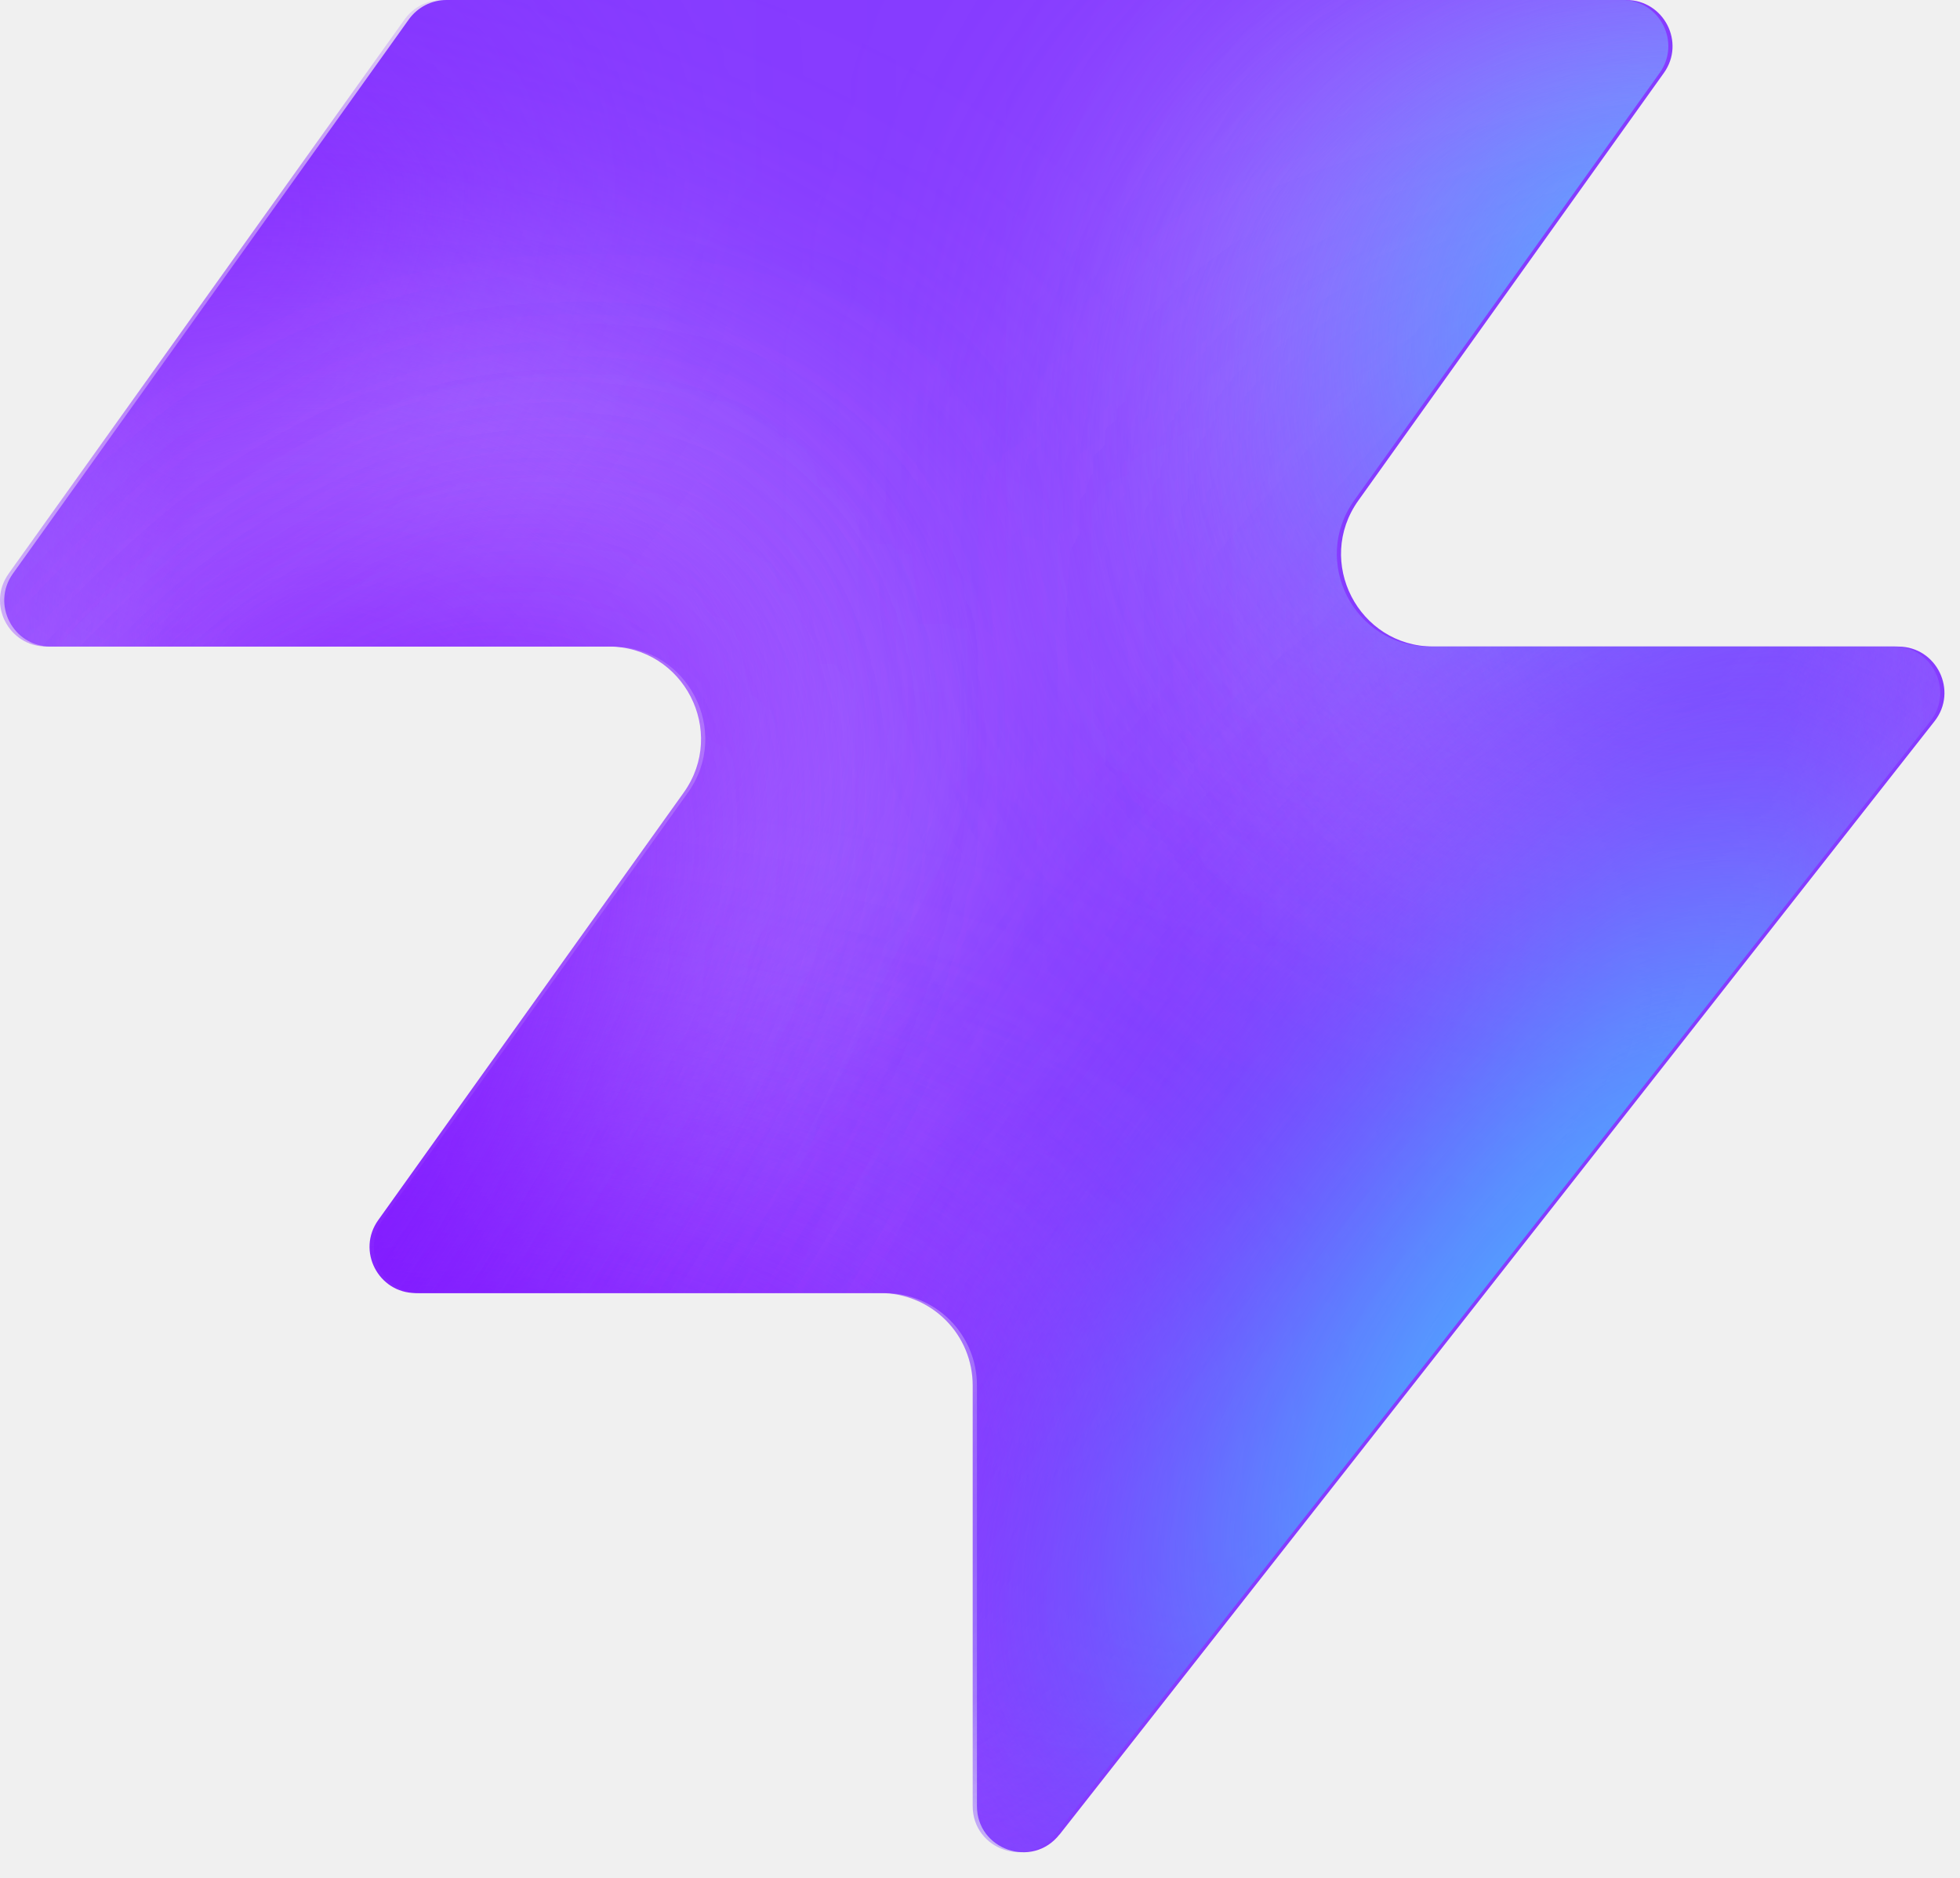
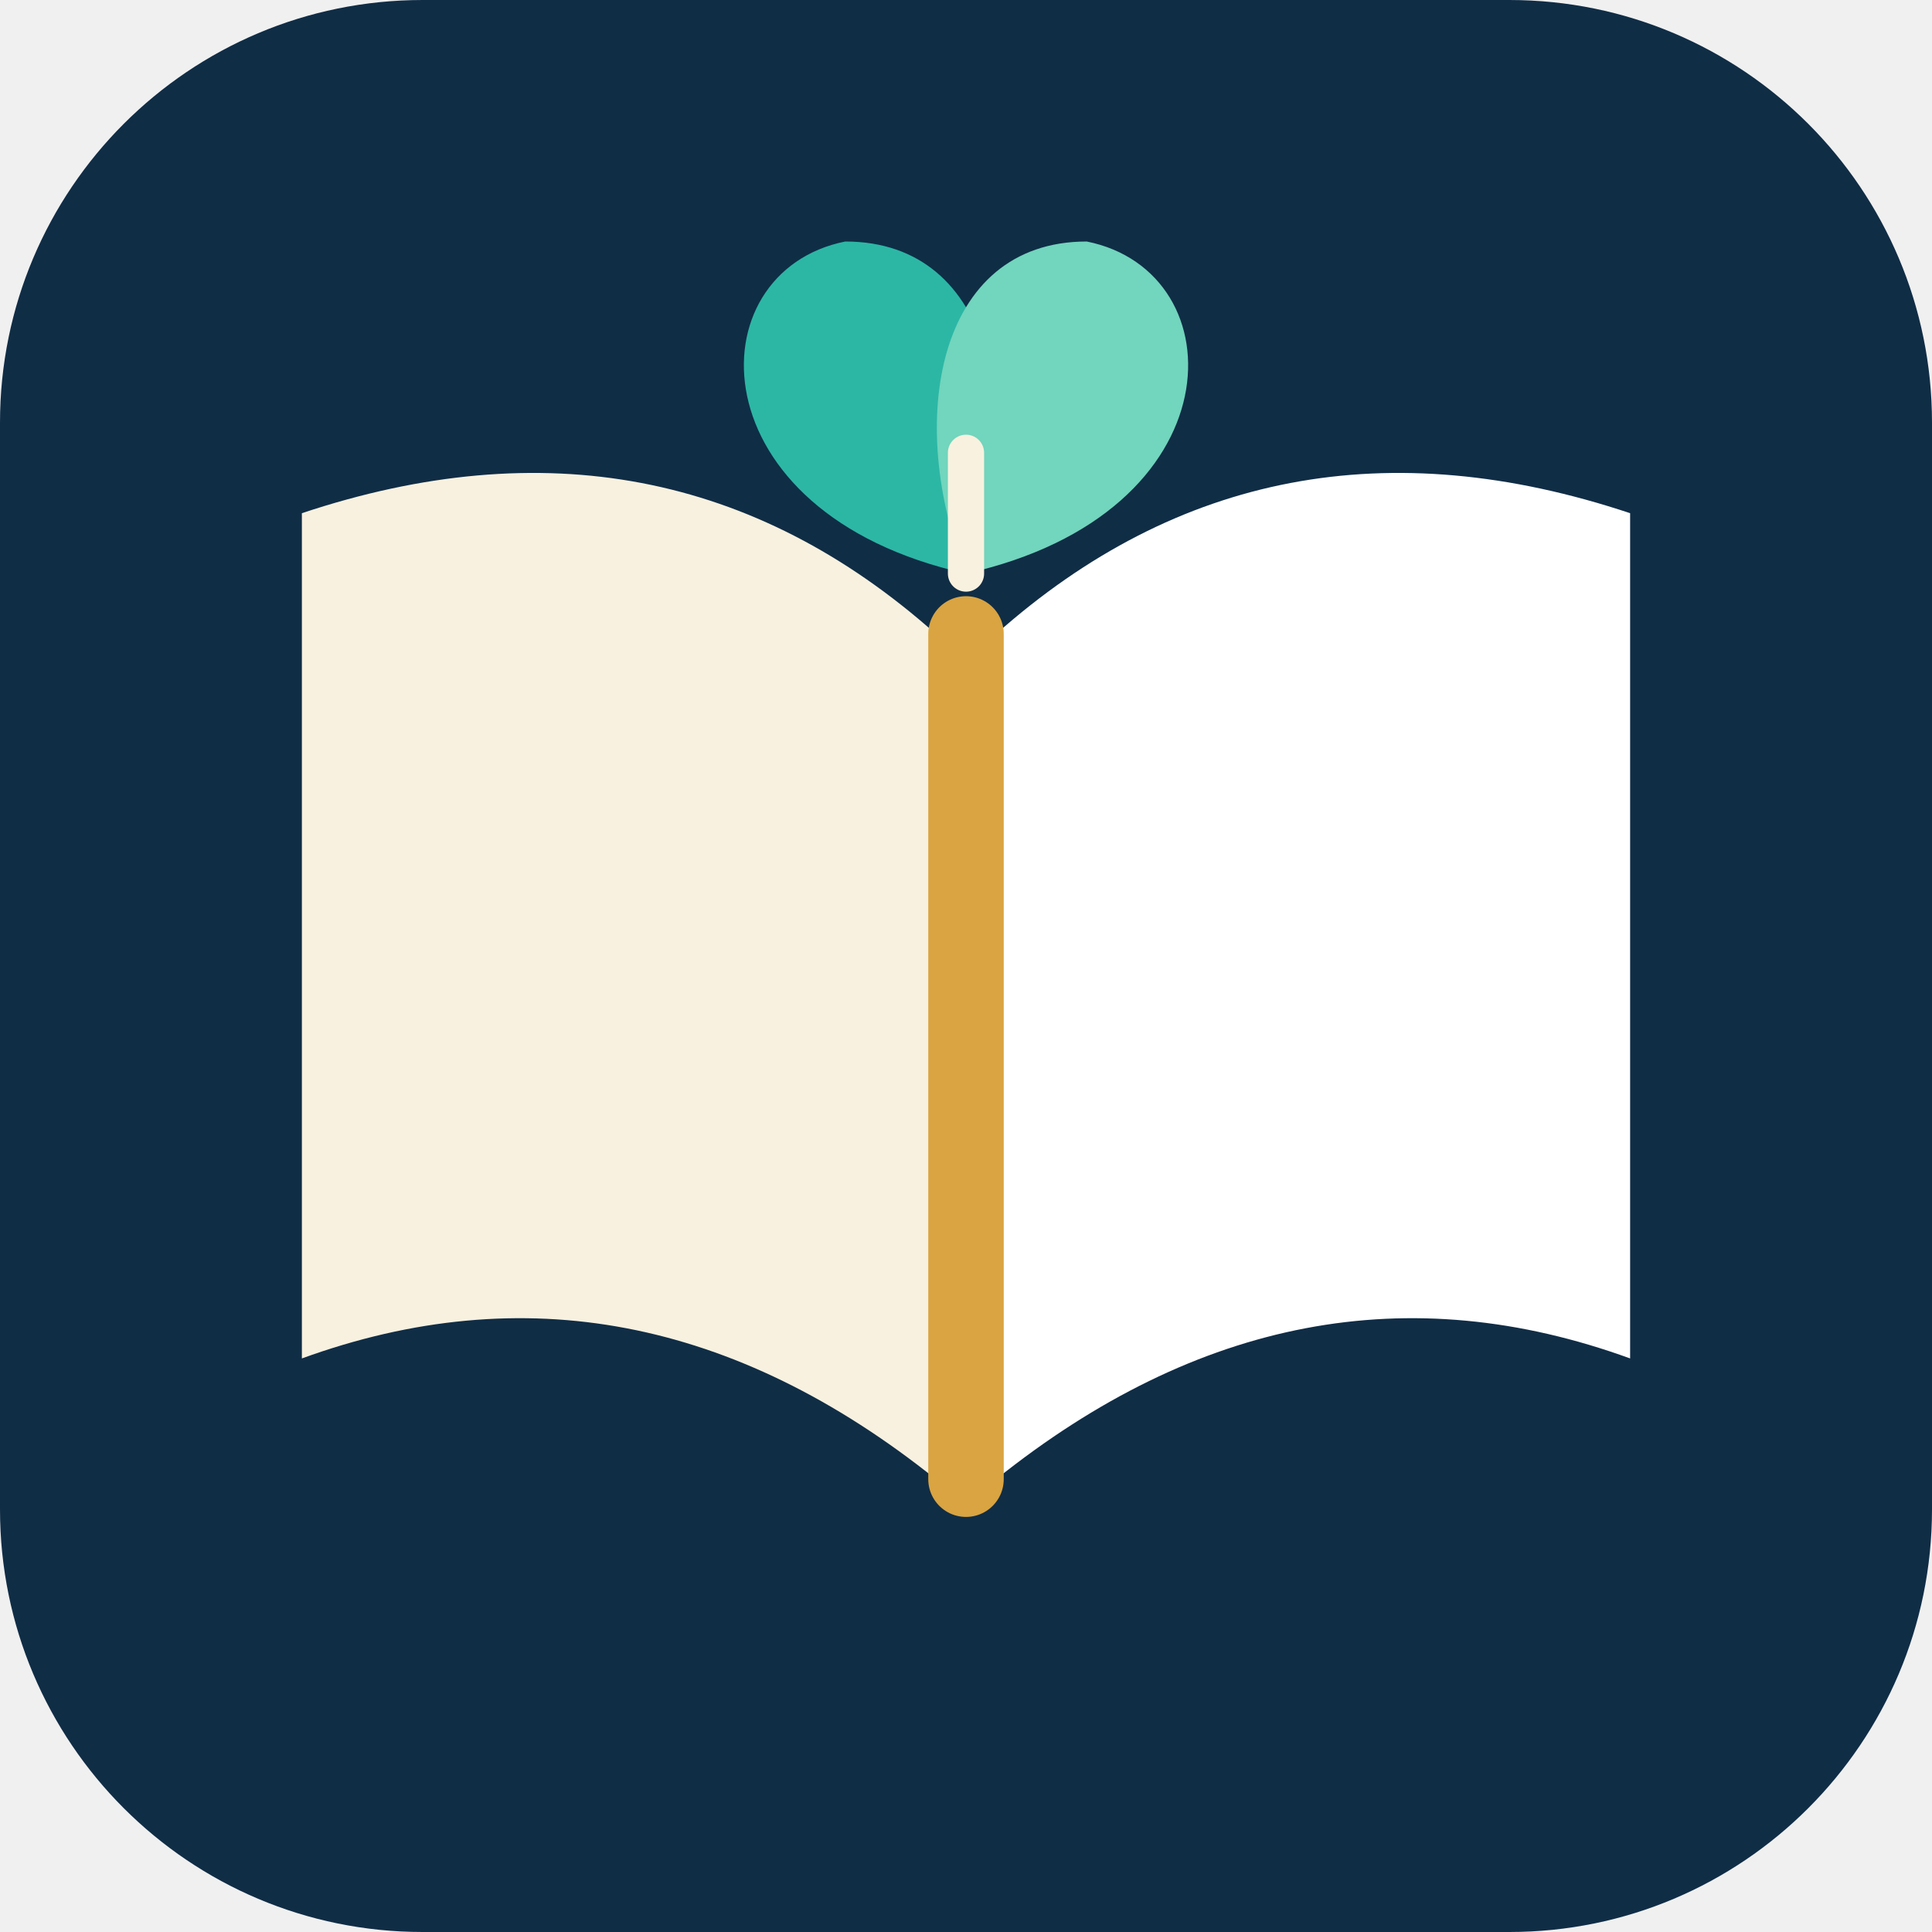
- <svg xmlns="http://www.w3.org/2000/svg" width="48" height="46" fill="none" viewBox="0 0 48 46">
-   <path fill="#863bff" d="M25.946 44.938c-.664.845-2.021.375-2.021-.698V33.937a2.26 2.26 0 0 0-2.262-2.262H10.287c-.92 0-1.456-1.04-.92-1.788l7.48-10.471c1.07-1.497 0-3.578-1.842-3.578H1.237c-.92 0-1.456-1.04-.92-1.788L10.013.474c.214-.297.556-.474.92-.474h28.894c.92 0 1.456 1.04.92 1.788l-7.48 10.471c-1.07 1.498 0 3.579 1.842 3.579h11.377c.943 0 1.473 1.088.89 1.83L25.947 44.94z" style="fill:#863bff;fill:color(display-p3 .525 .23 1);fill-opacity:1" />
-   <mask id="a" width="48" height="46" x="0" y="0" maskUnits="userSpaceOnUse" style="mask-type:alpha">
-     <path fill="#000" d="M25.842 44.938c-.664.844-2.021.375-2.021-.698V33.937a2.26 2.26 0 0 0-2.262-2.262H10.183c-.92 0-1.456-1.04-.92-1.788l7.48-10.471c1.07-1.498 0-3.579-1.842-3.579H1.133c-.92 0-1.456-1.04-.92-1.787L9.91.473c.214-.297.556-.474.92-.474h28.894c.92 0 1.456 1.04.92 1.788l-7.48 10.471c-1.07 1.498 0 3.578 1.842 3.578h11.377c.943 0 1.473 1.088.89 1.832L25.843 44.94z" style="fill:#000;fill-opacity:1" />
-   </mask>
-   <g mask="url(#a)">
-     <g filter="url(#b)">
-       <ellipse cx="5.508" cy="14.704" fill="#ede6ff" rx="5.508" ry="14.704" style="fill:#ede6ff;fill:color(display-p3 .927 .903 1);fill-opacity:1" transform="matrix(.00324 1 1 -.00324 -4.47 31.516)" />
-     </g>
-     <g filter="url(#c)">
-       <ellipse cx="10.399" cy="29.851" fill="#ede6ff" rx="10.399" ry="29.851" style="fill:#ede6ff;fill:color(display-p3 .927 .903 1);fill-opacity:1" transform="matrix(.00324 1 1 -.00324 -39.328 7.883)" />
-     </g>
-     <g filter="url(#d)">
-       <ellipse cx="5.508" cy="30.487" fill="#7e14ff" rx="5.508" ry="30.487" style="fill:#7e14ff;fill:color(display-p3 .492 .077 1);fill-opacity:1" transform="rotate(89.814 -25.913 -14.639)scale(1 -1)" />
-     </g>
-     <g filter="url(#e)">
-       <ellipse cx="5.508" cy="30.599" fill="#7e14ff" rx="5.508" ry="30.599" style="fill:#7e14ff;fill:color(display-p3 .492 .077 1);fill-opacity:1" transform="rotate(89.814 -32.644 -3.334)scale(1 -1)" />
-     </g>
-     <g filter="url(#f)">
-       <ellipse cx="5.508" cy="30.599" fill="#7e14ff" rx="5.508" ry="30.599" style="fill:#7e14ff;fill:color(display-p3 .492 .077 1);fill-opacity:1" transform="matrix(.00324 1 1 -.00324 -34.34 30.47)" />
-     </g>
-     <g filter="url(#g)">
-       <ellipse cx="14.072" cy="22.078" fill="#ede6ff" rx="14.072" ry="22.078" style="fill:#ede6ff;fill:color(display-p3 .927 .903 1);fill-opacity:1" transform="rotate(93.35 24.506 48.493)scale(-1 1)" />
-     </g>
-     <g filter="url(#h)">
-       <ellipse cx="3.47" cy="21.501" fill="#7e14ff" rx="3.47" ry="21.501" style="fill:#7e14ff;fill:color(display-p3 .492 .077 1);fill-opacity:1" transform="rotate(89.009 28.708 47.59)scale(-1 1)" />
-     </g>
-     <g filter="url(#i)">
-       <ellipse cx="3.47" cy="21.501" fill="#7e14ff" rx="3.47" ry="21.501" style="fill:#7e14ff;fill:color(display-p3 .492 .077 1);fill-opacity:1" transform="rotate(89.009 28.708 47.59)scale(-1 1)" />
-     </g>
-     <g filter="url(#j)">
-       <ellipse cx=".387" cy="8.972" fill="#7e14ff" rx="4.407" ry="29.108" style="fill:#7e14ff;fill:color(display-p3 .492 .077 1);fill-opacity:1" transform="rotate(39.51 .387 8.972)" />
-     </g>
-     <g filter="url(#k)">
-       <ellipse cx="47.523" cy="-6.092" fill="#7e14ff" rx="4.407" ry="29.108" style="fill:#7e14ff;fill:color(display-p3 .492 .077 1);fill-opacity:1" transform="rotate(37.892 47.523 -6.092)" />
-     </g>
-     <g filter="url(#l)">
-       <ellipse cx="41.412" cy="6.333" fill="#47bfff" rx="5.971" ry="9.665" style="fill:#47bfff;fill:color(display-p3 .28 .748 1);fill-opacity:1" transform="rotate(37.892 41.412 6.333)" />
-     </g>
-     <g filter="url(#m)">
-       <ellipse cx="-1.879" cy="38.332" fill="#7e14ff" rx="4.407" ry="29.108" style="fill:#7e14ff;fill:color(display-p3 .492 .077 1);fill-opacity:1" transform="rotate(37.892 -1.88 38.332)" />
-     </g>
-     <g filter="url(#n)">
-       <ellipse cx="-1.879" cy="38.332" fill="#7e14ff" rx="4.407" ry="29.108" style="fill:#7e14ff;fill:color(display-p3 .492 .077 1);fill-opacity:1" transform="rotate(37.892 -1.88 38.332)" />
-     </g>
-     <g filter="url(#o)">
-       <ellipse cx="35.651" cy="29.907" fill="#7e14ff" rx="4.407" ry="29.108" style="fill:#7e14ff;fill:color(display-p3 .492 .077 1);fill-opacity:1" transform="rotate(37.892 35.651 29.907)" />
-     </g>
-     <g filter="url(#p)">
-       <ellipse cx="38.418" cy="32.4" fill="#47bfff" rx="5.971" ry="15.297" style="fill:#47bfff;fill:color(display-p3 .28 .748 1);fill-opacity:1" transform="rotate(37.892 38.418 32.4)" />
-     </g>
-   </g>
-   <defs>
-     <filter id="b" width="60.045" height="41.654" x="-19.77" y="16.149" color-interpolation-filters="sRGB" filterUnits="userSpaceOnUse">
-       <feFlood flood-opacity="0" result="BackgroundImageFix" />
-       <feBlend in="SourceGraphic" in2="BackgroundImageFix" result="shape" />
-       <feGaussianBlur result="effect1_foregroundBlur_2002_17158" stdDeviation="7.659" />
-     </filter>
-     <filter id="c" width="90.34" height="51.437" x="-54.613" y="-7.533" color-interpolation-filters="sRGB" filterUnits="userSpaceOnUse">
-       <feFlood flood-opacity="0" result="BackgroundImageFix" />
-       <feBlend in="SourceGraphic" in2="BackgroundImageFix" result="shape" />
-       <feGaussianBlur result="effect1_foregroundBlur_2002_17158" stdDeviation="7.659" />
-     </filter>
-     <filter id="d" width="79.355" height="29.4" x="-49.64" y="2.03" color-interpolation-filters="sRGB" filterUnits="userSpaceOnUse">
-       <feFlood flood-opacity="0" result="BackgroundImageFix" />
-       <feBlend in="SourceGraphic" in2="BackgroundImageFix" result="shape" />
-       <feGaussianBlur result="effect1_foregroundBlur_2002_17158" stdDeviation="4.596" />
-     </filter>
-     <filter id="e" width="79.579" height="29.4" x="-45.045" y="20.029" color-interpolation-filters="sRGB" filterUnits="userSpaceOnUse">
-       <feFlood flood-opacity="0" result="BackgroundImageFix" />
-       <feBlend in="SourceGraphic" in2="BackgroundImageFix" result="shape" />
-       <feGaussianBlur result="effect1_foregroundBlur_2002_17158" stdDeviation="4.596" />
-     </filter>
-     <filter id="f" width="79.579" height="29.4" x="-43.513" y="21.178" color-interpolation-filters="sRGB" filterUnits="userSpaceOnUse">
-       <feFlood flood-opacity="0" result="BackgroundImageFix" />
-       <feBlend in="SourceGraphic" in2="BackgroundImageFix" result="shape" />
-       <feGaussianBlur result="effect1_foregroundBlur_2002_17158" stdDeviation="4.596" />
-     </filter>
-     <filter id="g" width="74.749" height="58.852" x="15.756" y="-17.901" color-interpolation-filters="sRGB" filterUnits="userSpaceOnUse">
-       <feFlood flood-opacity="0" result="BackgroundImageFix" />
-       <feBlend in="SourceGraphic" in2="BackgroundImageFix" result="shape" />
-       <feGaussianBlur result="effect1_foregroundBlur_2002_17158" stdDeviation="7.659" />
-     </filter>
-     <filter id="h" width="61.377" height="25.362" x="23.548" y="2.284" color-interpolation-filters="sRGB" filterUnits="userSpaceOnUse">
-       <feFlood flood-opacity="0" result="BackgroundImageFix" />
-       <feBlend in="SourceGraphic" in2="BackgroundImageFix" result="shape" />
-       <feGaussianBlur result="effect1_foregroundBlur_2002_17158" stdDeviation="4.596" />
-     </filter>
-     <filter id="i" width="61.377" height="25.362" x="23.548" y="2.284" color-interpolation-filters="sRGB" filterUnits="userSpaceOnUse">
-       <feFlood flood-opacity="0" result="BackgroundImageFix" />
-       <feBlend in="SourceGraphic" in2="BackgroundImageFix" result="shape" />
-       <feGaussianBlur result="effect1_foregroundBlur_2002_17158" stdDeviation="4.596" />
-     </filter>
-     <filter id="j" width="56.045" height="63.649" x="-27.636" y="-22.853" color-interpolation-filters="sRGB" filterUnits="userSpaceOnUse">
-       <feFlood flood-opacity="0" result="BackgroundImageFix" />
-       <feBlend in="SourceGraphic" in2="BackgroundImageFix" result="shape" />
-       <feGaussianBlur result="effect1_foregroundBlur_2002_17158" stdDeviation="4.596" />
-     </filter>
-     <filter id="k" width="54.814" height="64.646" x="20.116" y="-38.415" color-interpolation-filters="sRGB" filterUnits="userSpaceOnUse">
-       <feFlood flood-opacity="0" result="BackgroundImageFix" />
-       <feBlend in="SourceGraphic" in2="BackgroundImageFix" result="shape" />
-       <feGaussianBlur result="effect1_foregroundBlur_2002_17158" stdDeviation="4.596" />
-     </filter>
-     <filter id="l" width="33.541" height="35.313" x="24.641" y="-11.323" color-interpolation-filters="sRGB" filterUnits="userSpaceOnUse">
-       <feFlood flood-opacity="0" result="BackgroundImageFix" />
-       <feBlend in="SourceGraphic" in2="BackgroundImageFix" result="shape" />
-       <feGaussianBlur result="effect1_foregroundBlur_2002_17158" stdDeviation="4.596" />
-     </filter>
-     <filter id="m" width="54.814" height="64.646" x="-29.286" y="6.009" color-interpolation-filters="sRGB" filterUnits="userSpaceOnUse">
-       <feFlood flood-opacity="0" result="BackgroundImageFix" />
-       <feBlend in="SourceGraphic" in2="BackgroundImageFix" result="shape" />
-       <feGaussianBlur result="effect1_foregroundBlur_2002_17158" stdDeviation="4.596" />
-     </filter>
-     <filter id="n" width="54.814" height="64.646" x="-29.286" y="6.009" color-interpolation-filters="sRGB" filterUnits="userSpaceOnUse">
-       <feFlood flood-opacity="0" result="BackgroundImageFix" />
-       <feBlend in="SourceGraphic" in2="BackgroundImageFix" result="shape" />
-       <feGaussianBlur result="effect1_foregroundBlur_2002_17158" stdDeviation="4.596" />
-     </filter>
-     <filter id="o" width="54.814" height="64.646" x="8.244" y="-2.416" color-interpolation-filters="sRGB" filterUnits="userSpaceOnUse">
-       <feFlood flood-opacity="0" result="BackgroundImageFix" />
-       <feBlend in="SourceGraphic" in2="BackgroundImageFix" result="shape" />
-       <feGaussianBlur result="effect1_foregroundBlur_2002_17158" stdDeviation="4.596" />
-     </filter>
-     <filter id="p" width="39.409" height="43.623" x="18.713" y="10.588" color-interpolation-filters="sRGB" filterUnits="userSpaceOnUse">
-       <feFlood flood-opacity="0" result="BackgroundImageFix" />
-       <feBlend in="SourceGraphic" in2="BackgroundImageFix" result="shape" />
-       <feGaussianBlur result="effect1_foregroundBlur_2002_17158" stdDeviation="4.596" />
-     </filter>
-   </defs>
+ <svg xmlns="http://www.w3.org/2000/svg" viewBox="0 0 64 64">
+   <rect width="64" height="64" rx="14" fill="#102d46" />
+   <path d="M10 17 Q22 13 31 21 L31 49 Q21 41 10 45 Z" fill="#f8f1df" />
+   <path d="M54 17 Q42 13 33 21 L33 49 Q43 41 54 45 Z" fill="#ffffff" />
+   <path d="M32 21 L32 49" stroke="#d9a441" stroke-width="2.5" stroke-linecap="round" />
+   <path d="M32 19 C23 17 23 9 28 8 C33 8 34 14 32 19 Z" fill="#2cb7a5" />
+   <path d="M32 19 C41 17 41 9 36 8 C31 8 30 14 32 19 Z" fill="#72d5bd" />
+   <path d="M32 19 L32 15" stroke="#f8f1df" stroke-width="1.2" stroke-linecap="round" />
</svg>
